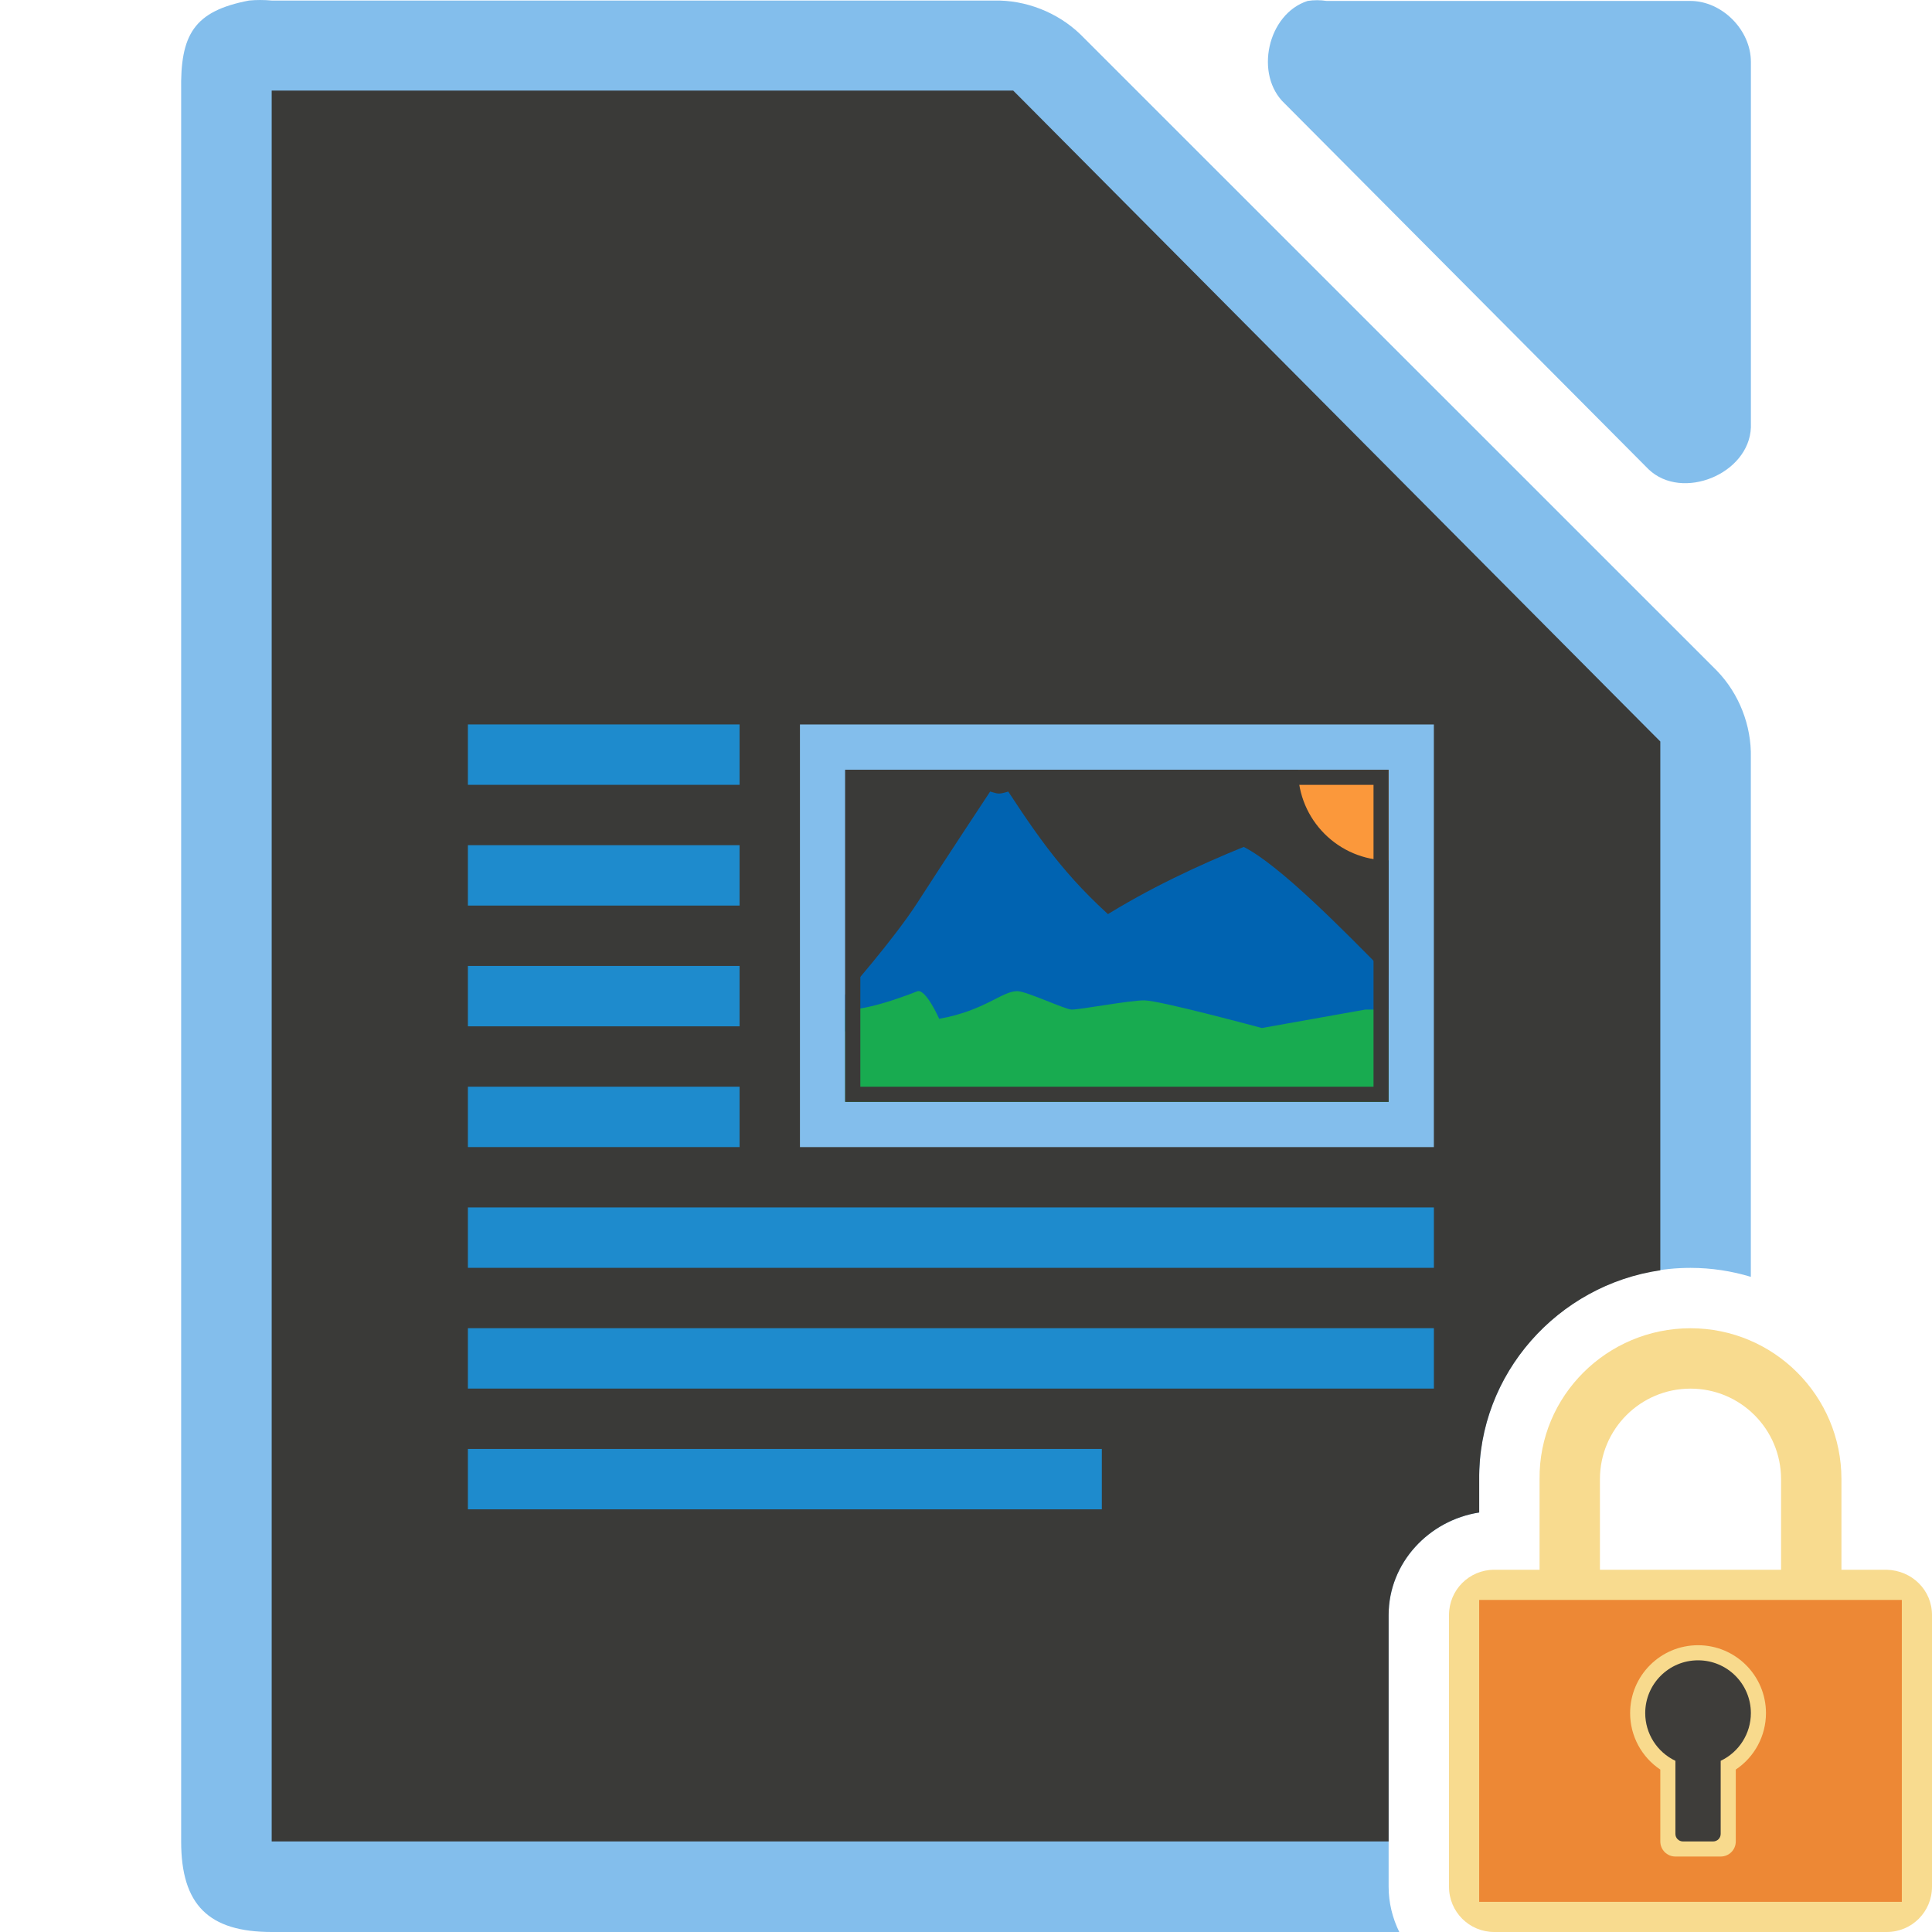
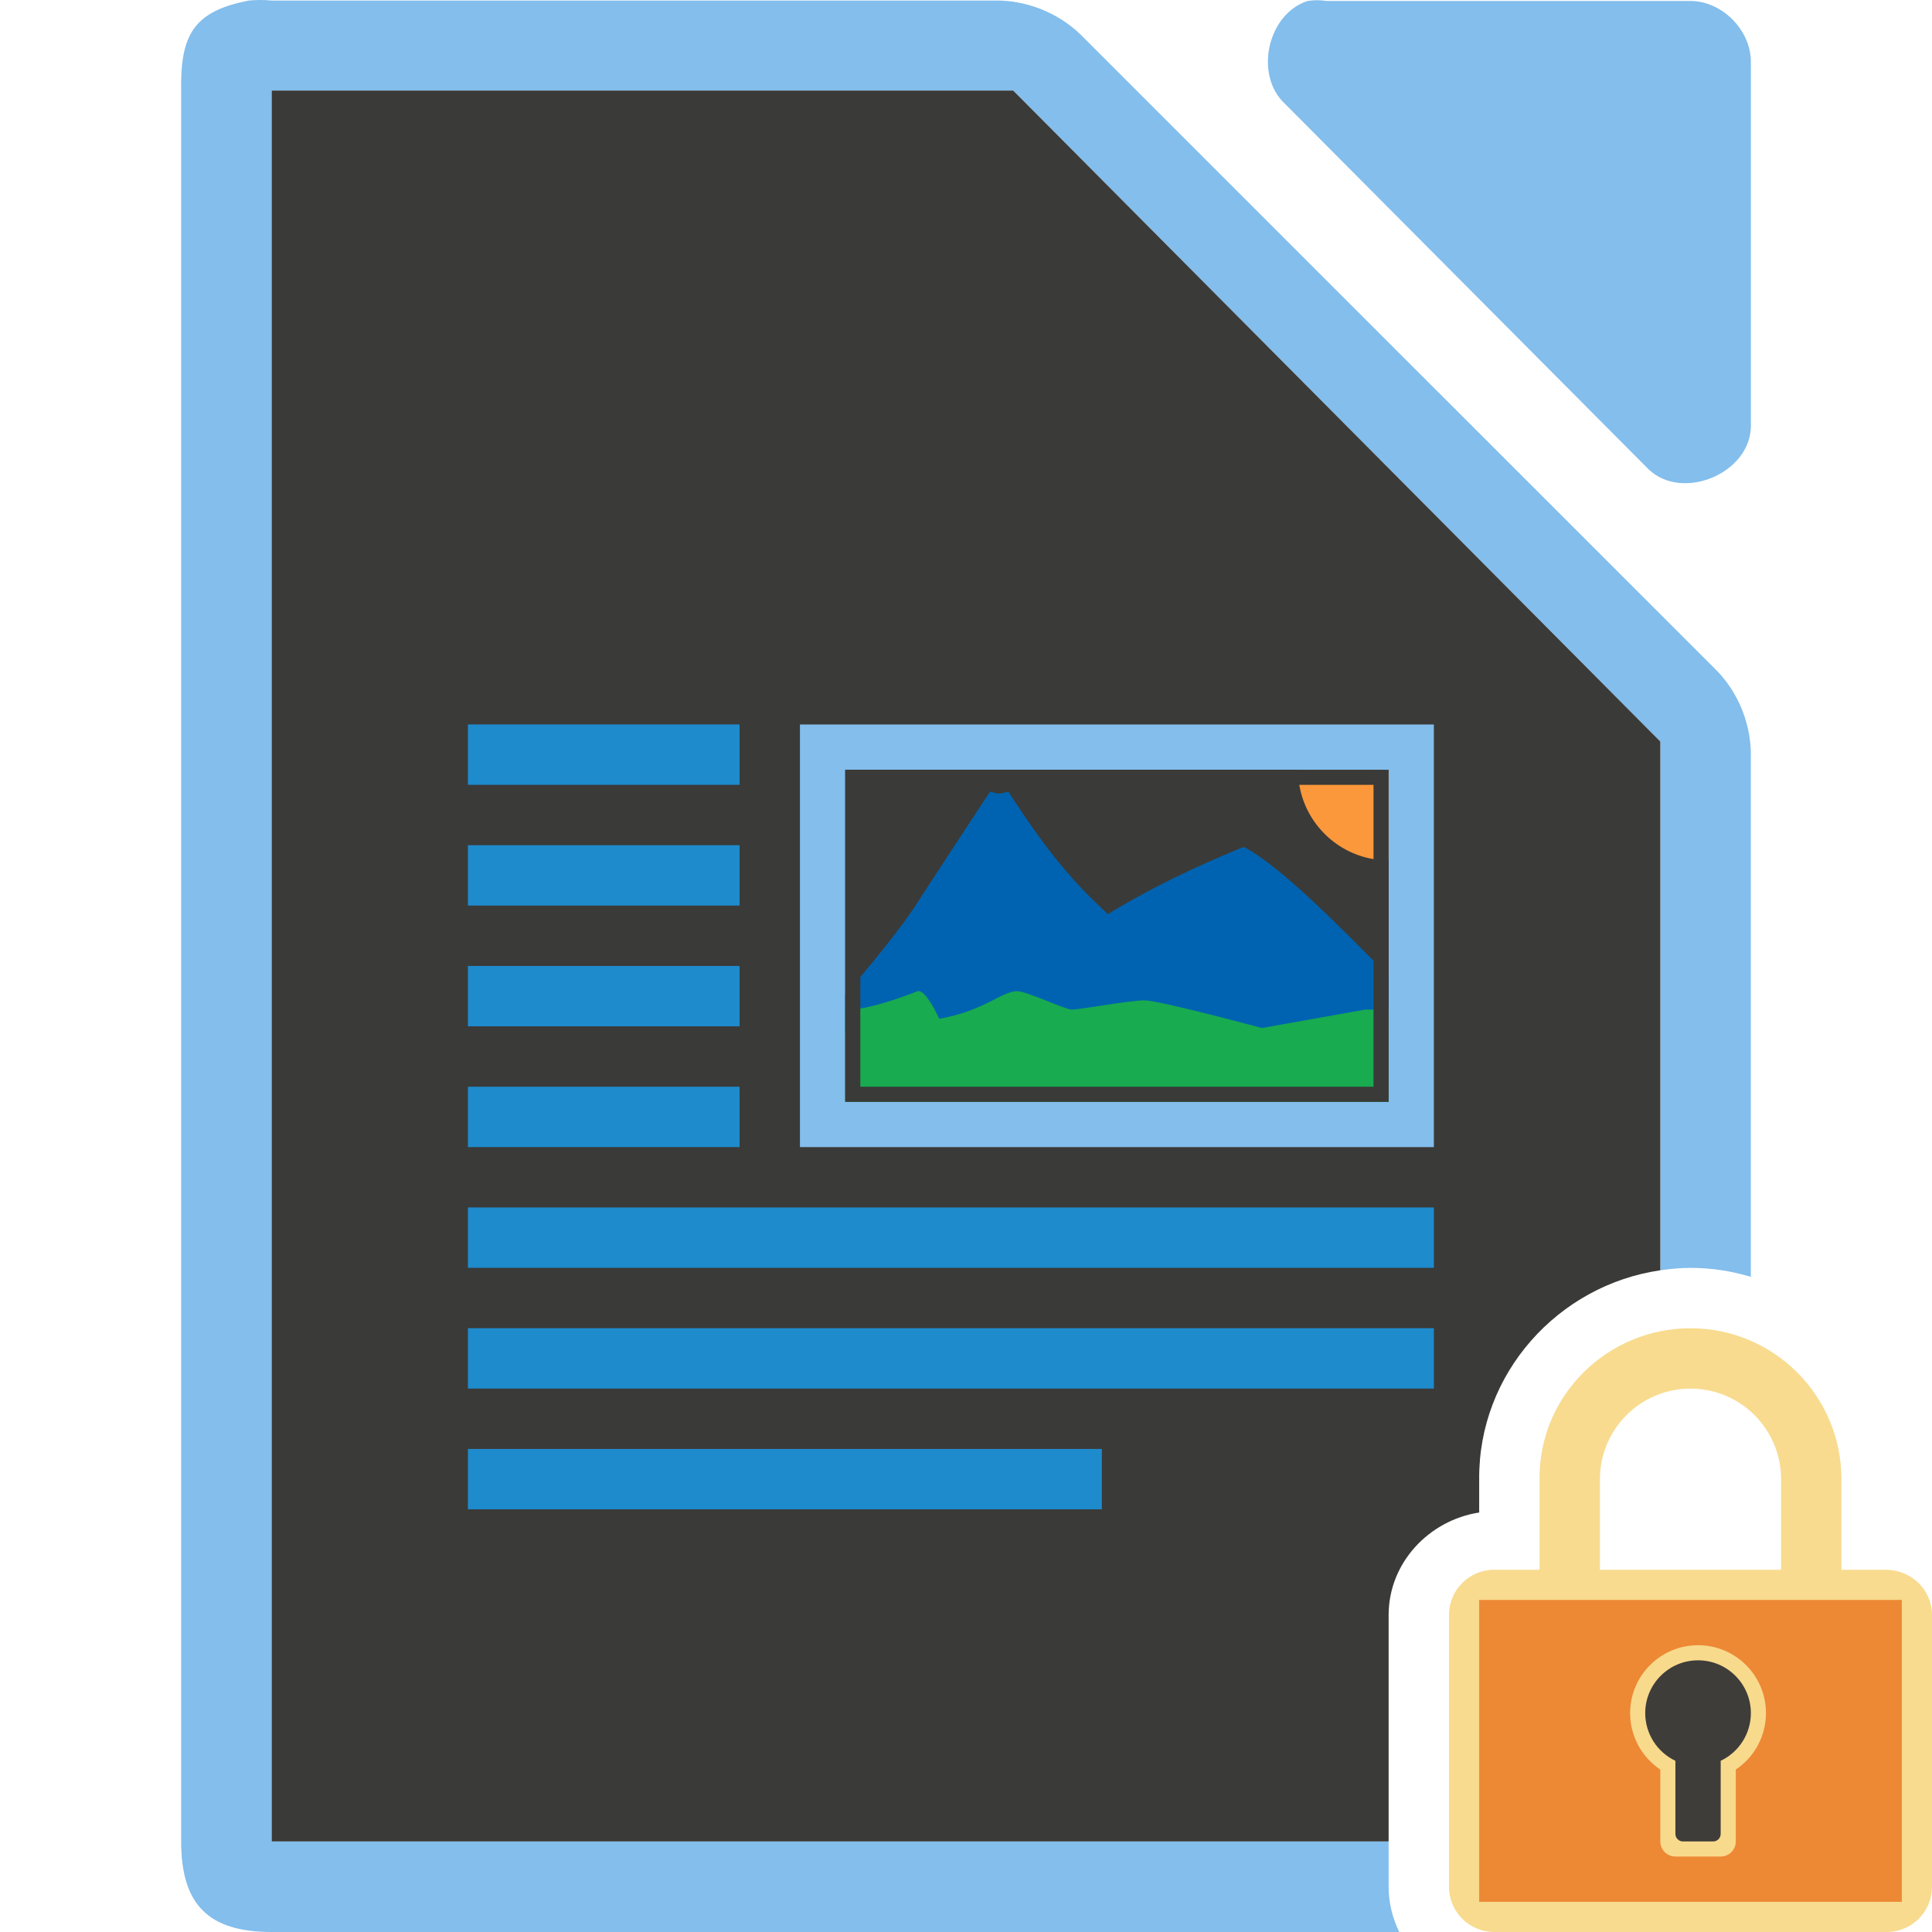
<svg xmlns="http://www.w3.org/2000/svg" height="128" viewBox="0 0 128 128" width="128">
  <g transform="translate(-187.4286 -391.2194)">
-     <path d="m17.252 0c-.25 0-.501.011-.75.035-3.667.7-4.566 2.266-4.5 5.998v115.969c0 4.188 1.811 5.998 6 5.998h74.703c-.446-.915-.705-1.931-.705-3v-18c0-3.456 2.667-6.277 6-6.793v-2.166c-.081-7.734 6.315-14.041 14-14.041 1.388 0 2.729.211 3.998.594v-34.41c.048-2.112-.78-4.23-2.25-5.748l-42.16-42.15c-1.518-1.469-3.638-2.299-5.75-2.25h-47.836c-.249-.024-.5-.035-.75-.035z" fill="#83beec" transform="translate(187.4286 391.2194)" />
+     <path d="m17.252 0c-.25 0-.501.011-.75.035-3.667.7-4.566 2.266-4.5 5.998v115.969c0 4.188 1.811 5.998 6 5.998h74.703c-.446-.915-.705-1.931-.705-3v-3h-72-2v-2-112-2h2 46.25.875l.5.5 41.75 42 .625.625v.875 34.16c.656-.095 1.32-.16 2-.16 1.388 0 2.729.211 3.998.594v-34.41c.048-2.112-.78-4.23-2.25-5.748l-42.16-42.15c-1.518-1.469-3.638-2.299-5.75-2.25h-47.836c-.249-.024-.5-.035-.75-.035zm70.01.014c-.21 0-.419.017-.627.049-2.662.853-3.558 4.905-1.506 6.811l24.096 24.221c2.226 2.122 6.658.306 6.775-2.775v-24.221c-0-2.114-1.913-4.035-4.016-4.035h-24.094c-.208-.032-.419-.049-.629-.049zm14.359 88.619c-.084.092-.17.183-.252.277.082-.095.168-.185.252-.277zm-.768.92c-.096.125-.192.249-.283.377.091-.128.188-.252.283-.377zm-.719 1.029c-.096.151-.187.304-.277.459.09-.155.182-.308.277-.459zm-.609 1.064c-.1.194-.194.391-.285.59.091-.199.185-.396.285-.59zm-.537 1.17c-.089.222-.168.448-.246.676.078-.227.157-.454.246-.676zm-.428 1.227c-.076.258-.138.521-.199.785.061-.264.123-.527.199-.785zm-.312 1.285c-.053.278-.089.561-.125.844.036-.283.072-.566.125-.844zm-.193 1.355c-.04.447-.059.899-.055 1.357-.005-.458.015-.91.055-1.357z" fill="#83beec" transform="translate(187.4286 391.2194)" />
    <path d="m18 6v2 112 2h2 72v-15c0-3.456 2.667-6.277 6-6.793v-2.166c-.073-7.05 5.24-12.899 12-13.881v-34.16-.875l-.625-.625-41.75-42-.5-.5h-.875-46.25z" fill="#3a3a38" transform="translate(187.4286 391.2194)" />
-     <path d="m274.064 391.281c-2.662.853-3.559 4.906-1.506 6.812l24.095 24.221c2.226 2.122 6.659.306 6.777-2.775v-24.221c-0-2.114-1.913-4.037-4.016-4.037h-24.095c-.415-.064-.84-.064-1.255 0z" fill="#83beec" />
    <g fill="#3a3a38">
      <path d="m240.427 440.218h41.999v28h-41.999z" />
      <path d="m218.428 448.218h18v4h-18z" />
      <path d="m218.428 440.218h18v4h-18z" />
      <path d="m218.428 472.218h64v4h-64z" />
      <path d="m218.428 456.218h18v4h-18z" />
      <path d="m218.428 480.218h64v4h-64z" />
      <path d="m218.428 488.218h42v4h-42z" />
      <path d="m218.428 464.218h18v4h-18z" />
    </g>
    <g fill="#1e8bcd">
      <path d="m218.428 439.216v4h18v-4zm0 8v4h18v-4zm0 8v4h18v-4zm0 8v4h18v-4zm0 8v4h64v-4zm0 8v4h64v-4zm0 8v4h42v-4z" />
      <path d="m240.427 439.218h41.999v28h-41.999z" fill="#83beec" />
      <path d="m243.429 442.218h35.999v22h-35.999z" fill="#3a3a38" />
    </g>
    <path d="m262.028 452.829c-3.592-3.035-5.4-5.5-7.8-9.167-.702.216-.675.134-1.2 0 0 0-3.211 4.858-4.8 7.333-1.589 2.475-4.801 6.111-4.801 6.111v2.444h27.599s-6.593-4.851-8.998-6.722z" fill="#0063b1" />
    <path d="m269.828 447.329c2.4 1.222 6.571 5.479 9.598 8.556v3.667h-27.599c4.801-6.111 12-9.778 18-12.222z" fill="#0063b1" />
    <path d="m279.428 458.107h-1.547s-6.853 1.222-6.853 1.222-6.772-1.833-7.791-1.833c-1.001 0-4.209.611-4.809.611-.421 0-3-1.222-3.609-1.222-1.006 0-2.166 1.299-5.166 1.833 0 0-.862-1.948-1.424-1.833-3.6 1.413-4.801 1.222-4.801 1.222v6.111h35.999s.001-6.111.001-6.111h0z" fill="#18ab50" />
    <path d="m279.428 448.222a6 6 0 0 1 -6-6h6z" fill="#fb983b" />
    <path d="m243.428 442.218v22h36v-22zm1 1h34v20h-34z" fill="#3a3a38" />
  </g>
  <path d="m112 88c-5.523 0-10.057 4.477-10 10v6h-3c-1.662 0-3 1.338-3 3v18c0 1.662 1.338 3 3 3h26c1.662 0 3-1.338 3-3v-18c0-1.662-1.339-2.958-3-3h-3v-6c0-5.523-4.477-10-10-10zm0 4c3.314 0 6 2.686 6 6v6h-12v-6c0-3.314 2.686-6 6-6z" fill="#f8db8f" />
  <g fill-opacity=".979">
    <path d="m98 106h28v20h-28z" fill="#ed8733" />
    <path d="m112.5 109a4.5 4.5 0 0 0 -4.5 4.5 4.5 4.5 0 0 0 2 3.74v4.76c0 .554.446 1 1 1h3c.554 0 1-.446 1-1v-4.762a4.5 4.5 0 0 0 2-3.738 4.5 4.5 0 0 0 -4.5-4.5z" fill="#f8db8f" />
    <path d="m112.5 110a3.5 3.5 0 0 0 -3.5 3.5 3.5 3.5 0 0 0 2 3.158v4.842c0 .277.223.5.5.5h2c.277 0 .5-.223.5-.5v-4.842a3.5 3.5 0 0 0 2-3.158 3.5 3.5 0 0 0 -3.5-3.5z" fill="#3a3a38" />
  </g>
</svg>
